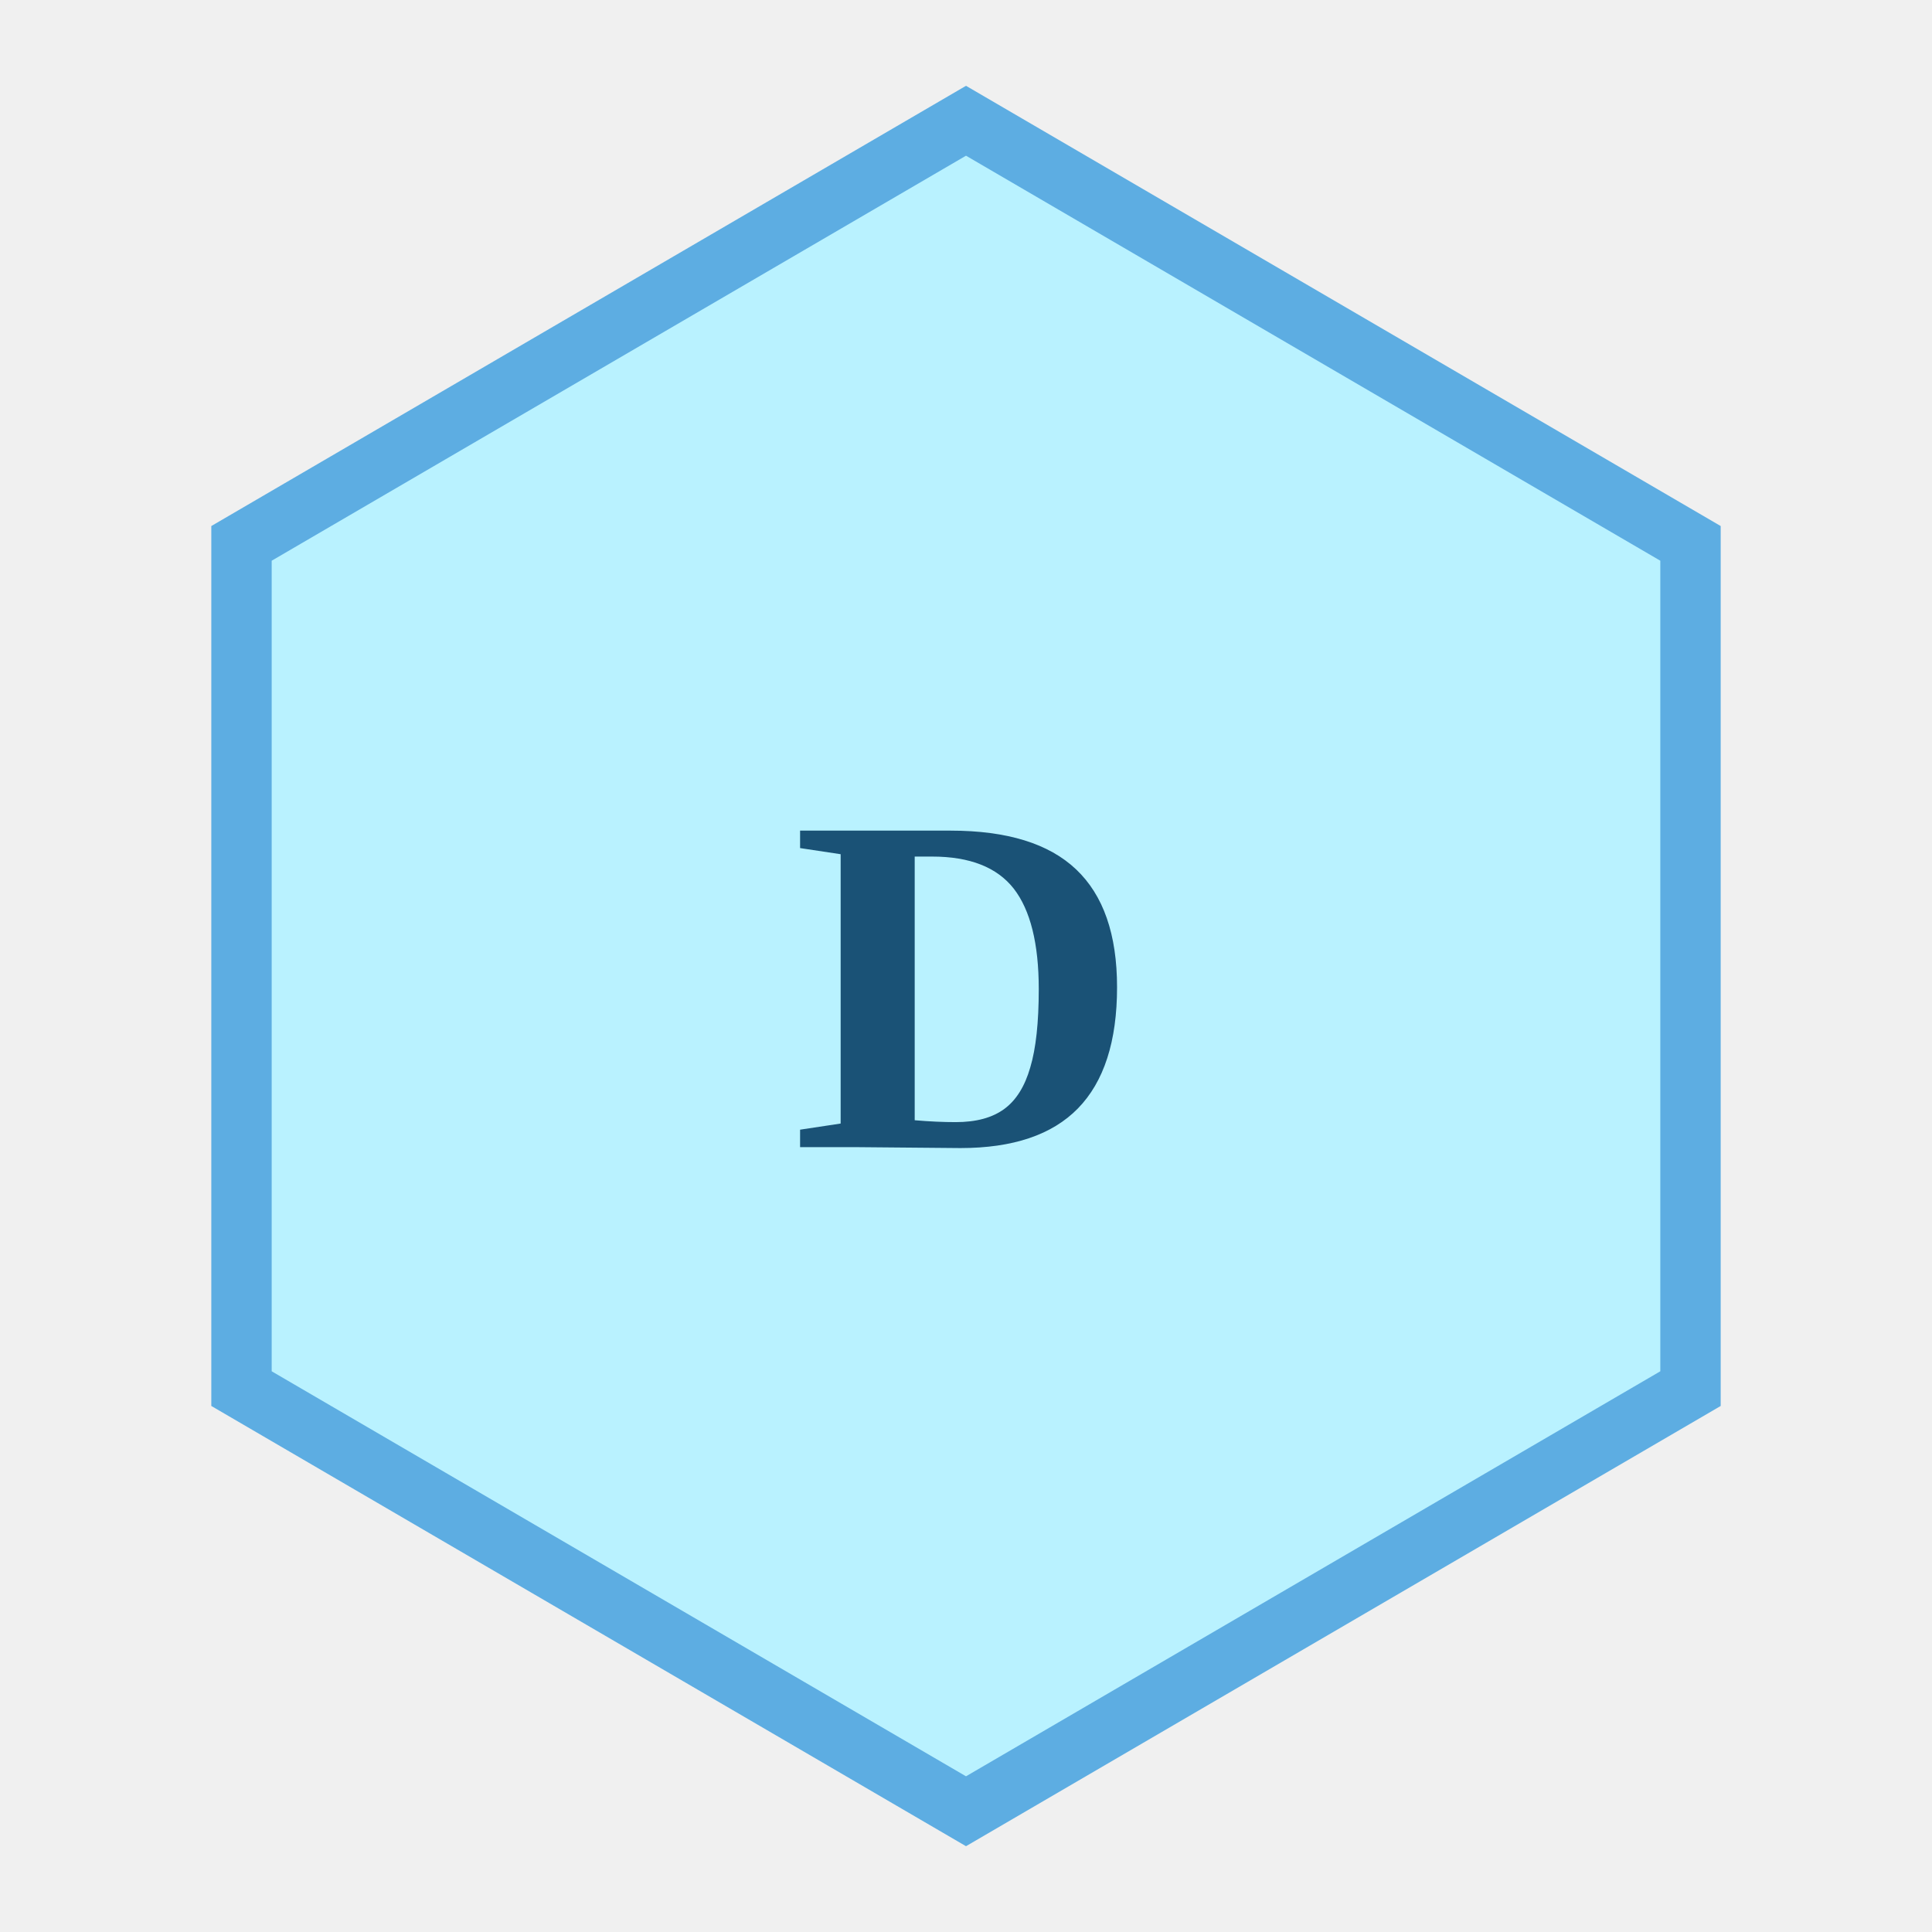
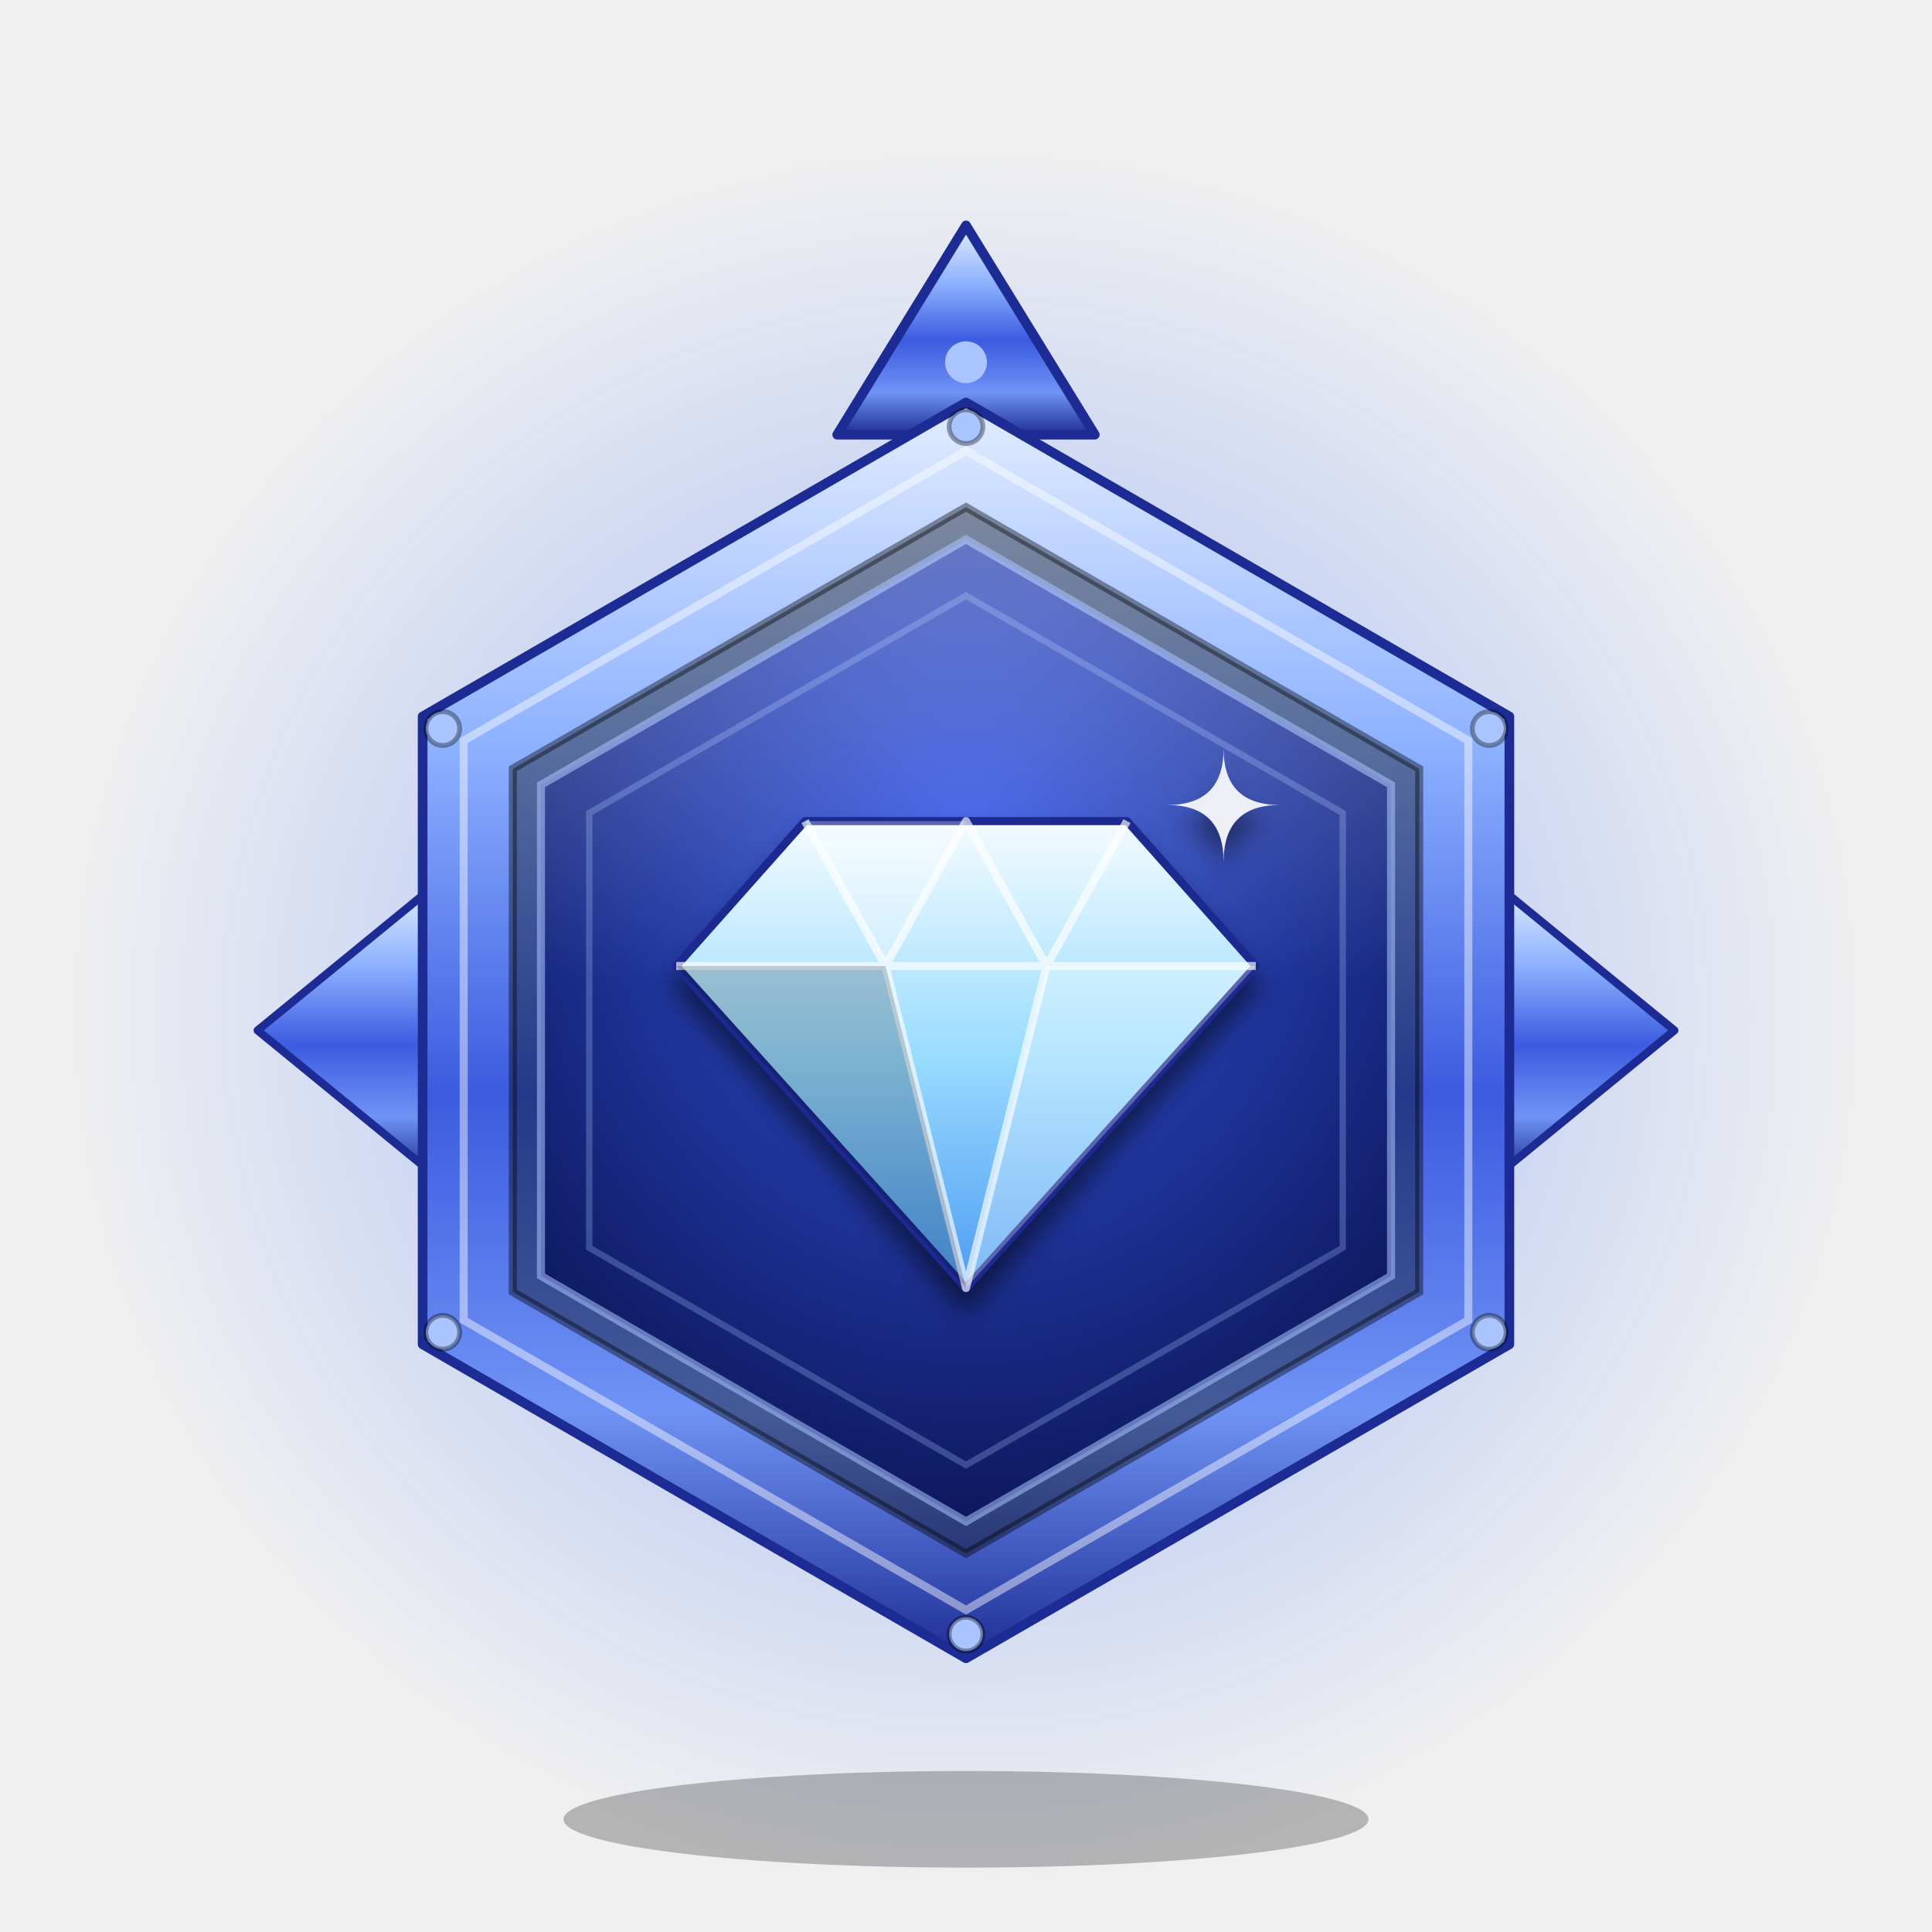
- <svg xmlns="http://www.w3.org/2000/svg" viewBox="0 0 64 64">
-   <polygon points="32,4 56,18 56,46 32,60 8,46 8,18" fill="#b9f2ff" stroke="#5dade2" stroke-width="2" />
-   <text x="32" y="38" text-anchor="middle" fill="#1a5276" font-size="16" font-weight="bold">D</text>
+ <svg xmlns="http://www.w3.org/2000/svg" viewBox="0 0 240 240" width="240" height="240" role="img" aria-label="Diamond rank badge">
+   <defs>
+     <linearGradient id="di_rim" x1="0" y1="0" x2="0" y2="1">
+       <stop offset="0" stop-color="#E4EEFF" />
+       <stop offset="0.28" stop-color="#8BB0FF" />
+       <stop offset="0.55" stop-color="#3C5BE0" />
+       <stop offset="0.8" stop-color="#6F93F5" />
+       <stop offset="1" stop-color="#1D2C94" />
+     </linearGradient>
+     <linearGradient id="di_em" x1="0" y1="0" x2="0" y2="1">
+       <stop offset="0" stop-color="#F4FBFF" />
+       <stop offset=".5" stop-color="#9ADCFF" />
+       <stop offset="1" stop-color="#4D9BF2" />
+     </linearGradient>
+     <radialGradient id="di_core" cx=".5" cy=".3" r=".8">
+       <stop offset="0" stop-color="#3558E8" />
+       <stop offset="1" stop-color="#080F4A" />
+     </radialGradient>
+     <linearGradient id="di_hl" x1="0" y1="0" x2="0" y2="1">
+       <stop offset="0" stop-color="#fff" stop-opacity=".30" />
+       <stop offset="1" stop-color="#fff" stop-opacity="0" />
+     </linearGradient>
+     <radialGradient id="di_glow" cx=".5" cy=".5" r=".5">
+       <stop offset=".45" stop-color="#4F7DFF" stop-opacity=".30" />
+       <stop offset="1" stop-color="#4F7DFF" stop-opacity="0" />
+     </radialGradient>
+     <filter id="di_ds" x="-20%" y="-20%" width="140%" height="140%">
+       <feGaussianBlur in="SourceAlpha" stdDeviation="1.6" />
+       <feOffset dy="2.5" result="b" />
+       <feComponentTransfer>
+         <feFuncA type="linear" slope=".5" />
+       </feComponentTransfer>
+       <feMerge>
+         <feMergeNode />
+         <feMergeNode in="SourceGraphic" />
+       </feMerge>
+     </filter>
+   </defs>
+   <ellipse cx="120" cy="126" rx="112" ry="108" fill="url(#di_glow)" />
+   <ellipse cx="120" cy="226" rx="50" ry="6" fill="#000" opacity=".25" />
+   <polygon points="186.0,110.0 208.0,128.0 186.0,146.0" fill="url(#di_rim)" stroke="#1D2C94" stroke-width="1" stroke-linejoin="round" />
+   <polygon points="54.0,110.0 32.0,128.0 54.0,146.0" fill="url(#di_rim)" stroke="#1D2C94" stroke-width="1" stroke-linejoin="round" />
+   <polygon points="104,54 120,28 136,54" fill="url(#di_rim)" stroke="#1D2C94" stroke-width="1.2" stroke-linejoin="round" />
+   <circle cx="120" cy="45" r="2.6" fill="#A9C4FF" />
+   <polygon points="120.0,50.0 187.5,89.0 187.5,167.0 120.0,206.0 52.5,167.0 52.5,89.0" fill="url(#di_rim)" stroke="#1D2C94" stroke-width="1.2" stroke-linejoin="round" />
+   <polygon points="120.0,56.0 182.4,92.0 182.4,164.0 120.0,200.0 57.6,164.0 57.6,92.0" fill="none" stroke="#fff" stroke-opacity=".45" stroke-width="1" />
+   <circle cx="120.0" cy="53.0" r="2.1" fill="#A9C4FF" stroke="#000" stroke-opacity=".35" stroke-width=".6" />
+   <circle cx="185.0" cy="90.5" r="2.1" fill="#A9C4FF" stroke="#000" stroke-opacity=".35" stroke-width=".6" />
+   <circle cx="185.0" cy="165.5" r="2.1" fill="#A9C4FF" stroke="#000" stroke-opacity=".35" stroke-width=".6" />
+   <circle cx="120.0" cy="203.0" r="2.1" fill="#A9C4FF" stroke="#000" stroke-opacity=".35" stroke-width=".6" />
+   <circle cx="55.0" cy="165.5" r="2.1" fill="#A9C4FF" stroke="#000" stroke-opacity=".35" stroke-width=".6" />
+   <circle cx="55.0" cy="90.5" r="2.1" fill="#A9C4FF" stroke="#000" stroke-opacity=".35" stroke-width=".6" />
+   <polygon points="120.0,63.0 176.3,95.5 176.3,160.5 120.0,193.0 63.7,160.5 63.7,95.5" fill="#000" fill-opacity=".38" stroke="#000" stroke-opacity=".4" stroke-width="1" />
+   <polygon points="120.0,67.0 172.8,97.5 172.8,158.5 120.0,189.0 67.2,158.5 67.2,97.5" fill="url(#di_core)" stroke="#A9C4FF" stroke-opacity=".55" stroke-width="1" />
+   <polygon points="120.0,74.0 166.8,101.0 166.8,155.0 120.0,182.0 73.2,155.0 73.2,101.0" fill="none" stroke="#A9C4FF" stroke-opacity=".28" stroke-width=".8" />
+   <polygon points="120.0,67.0 172.8,97.5 172.8,122 67.2,122 67.2,97.5" fill="url(#di_hl)" />
+   <g filter="url(#di_ds)">
+     <path d="M100 102 H140 L156 120 L120 160 L84 120 Z" fill="url(#di_em)" stroke="#1B2A8F" stroke-width="1" stroke-linejoin="round" />
+     <path d="M84 120 H156 M100 102 L110 120 L120 102 L130 120 L140 102 M110 120 L120 160 L130 120" fill="none" stroke="#fff" stroke-opacity=".65" stroke-width="1" stroke-linejoin="round" />
+     <path d="M100 102 L110 120 L120 102Z M130 120 L120 160 L156 120Z" fill="#fff" opacity=".28" />
+     <path d="M84 120 L110 120 L120 160Z" fill="#000" opacity=".18" />
+     <path d="M152 93 Q152 100 159 100 Q152 100 152 107 Q152 100 145 100 Q152 100 152 93Z" fill="#fff" opacity="0.9" />
+   </g>
</svg>
